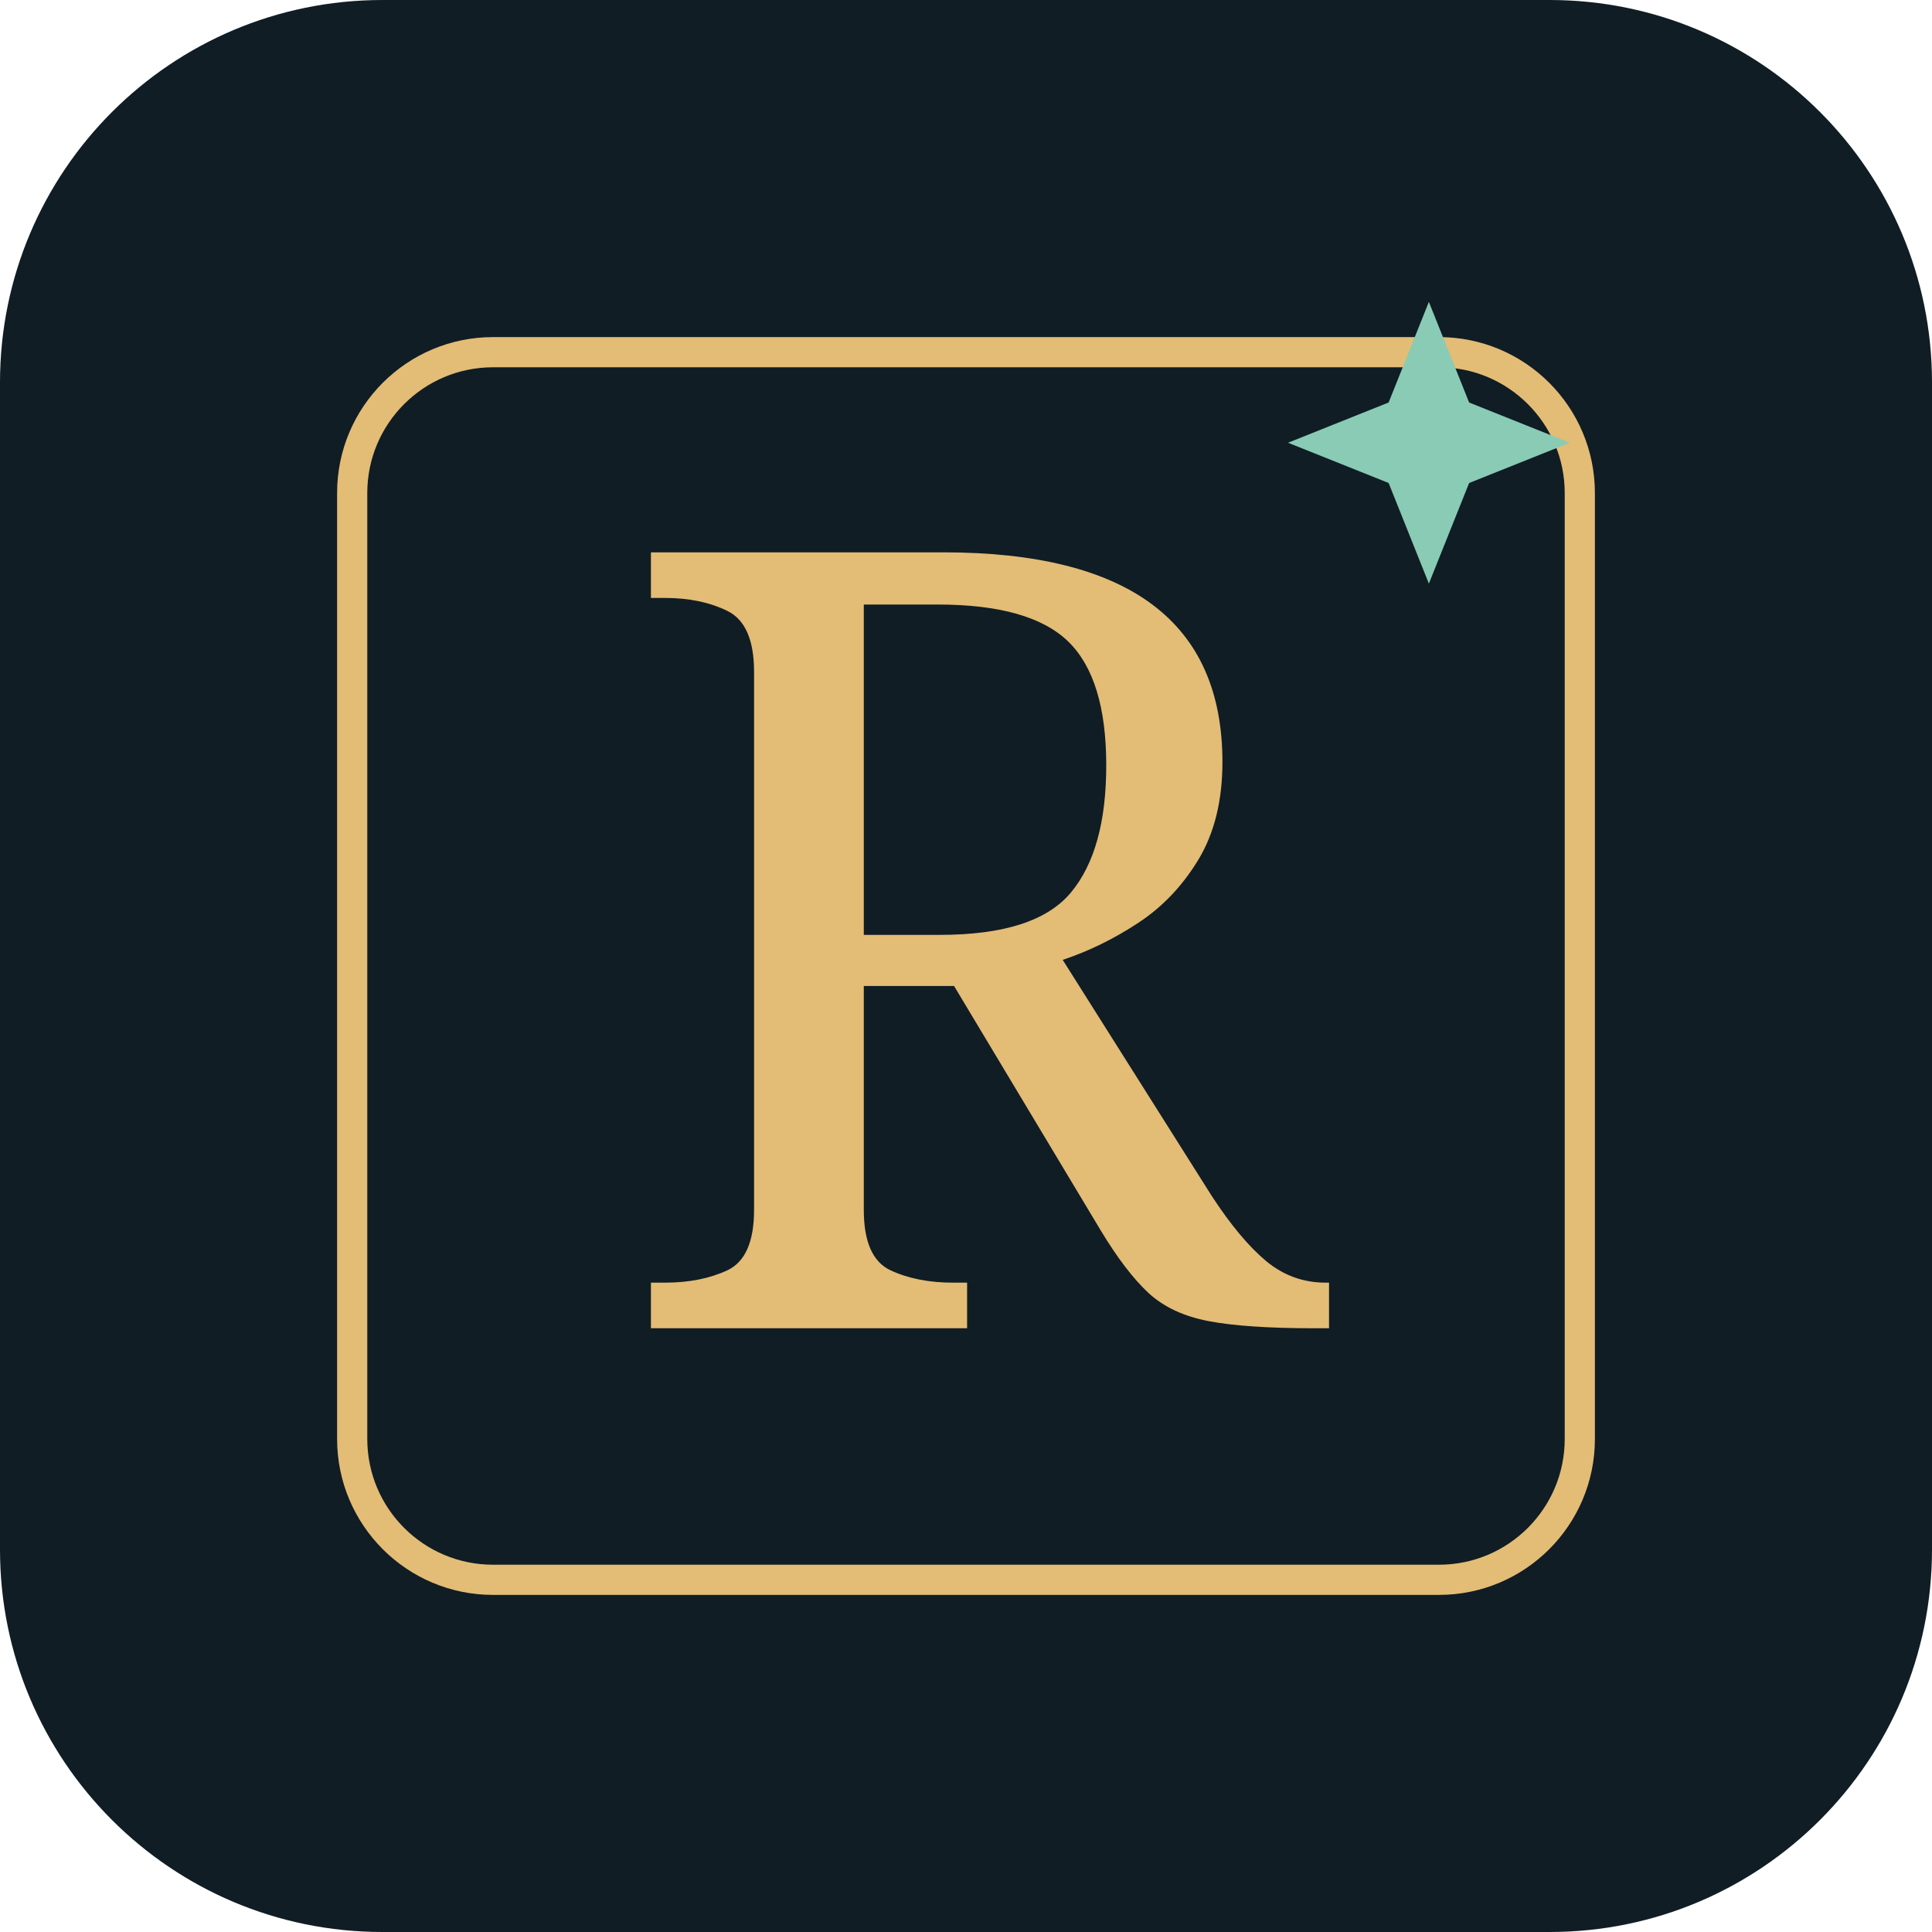
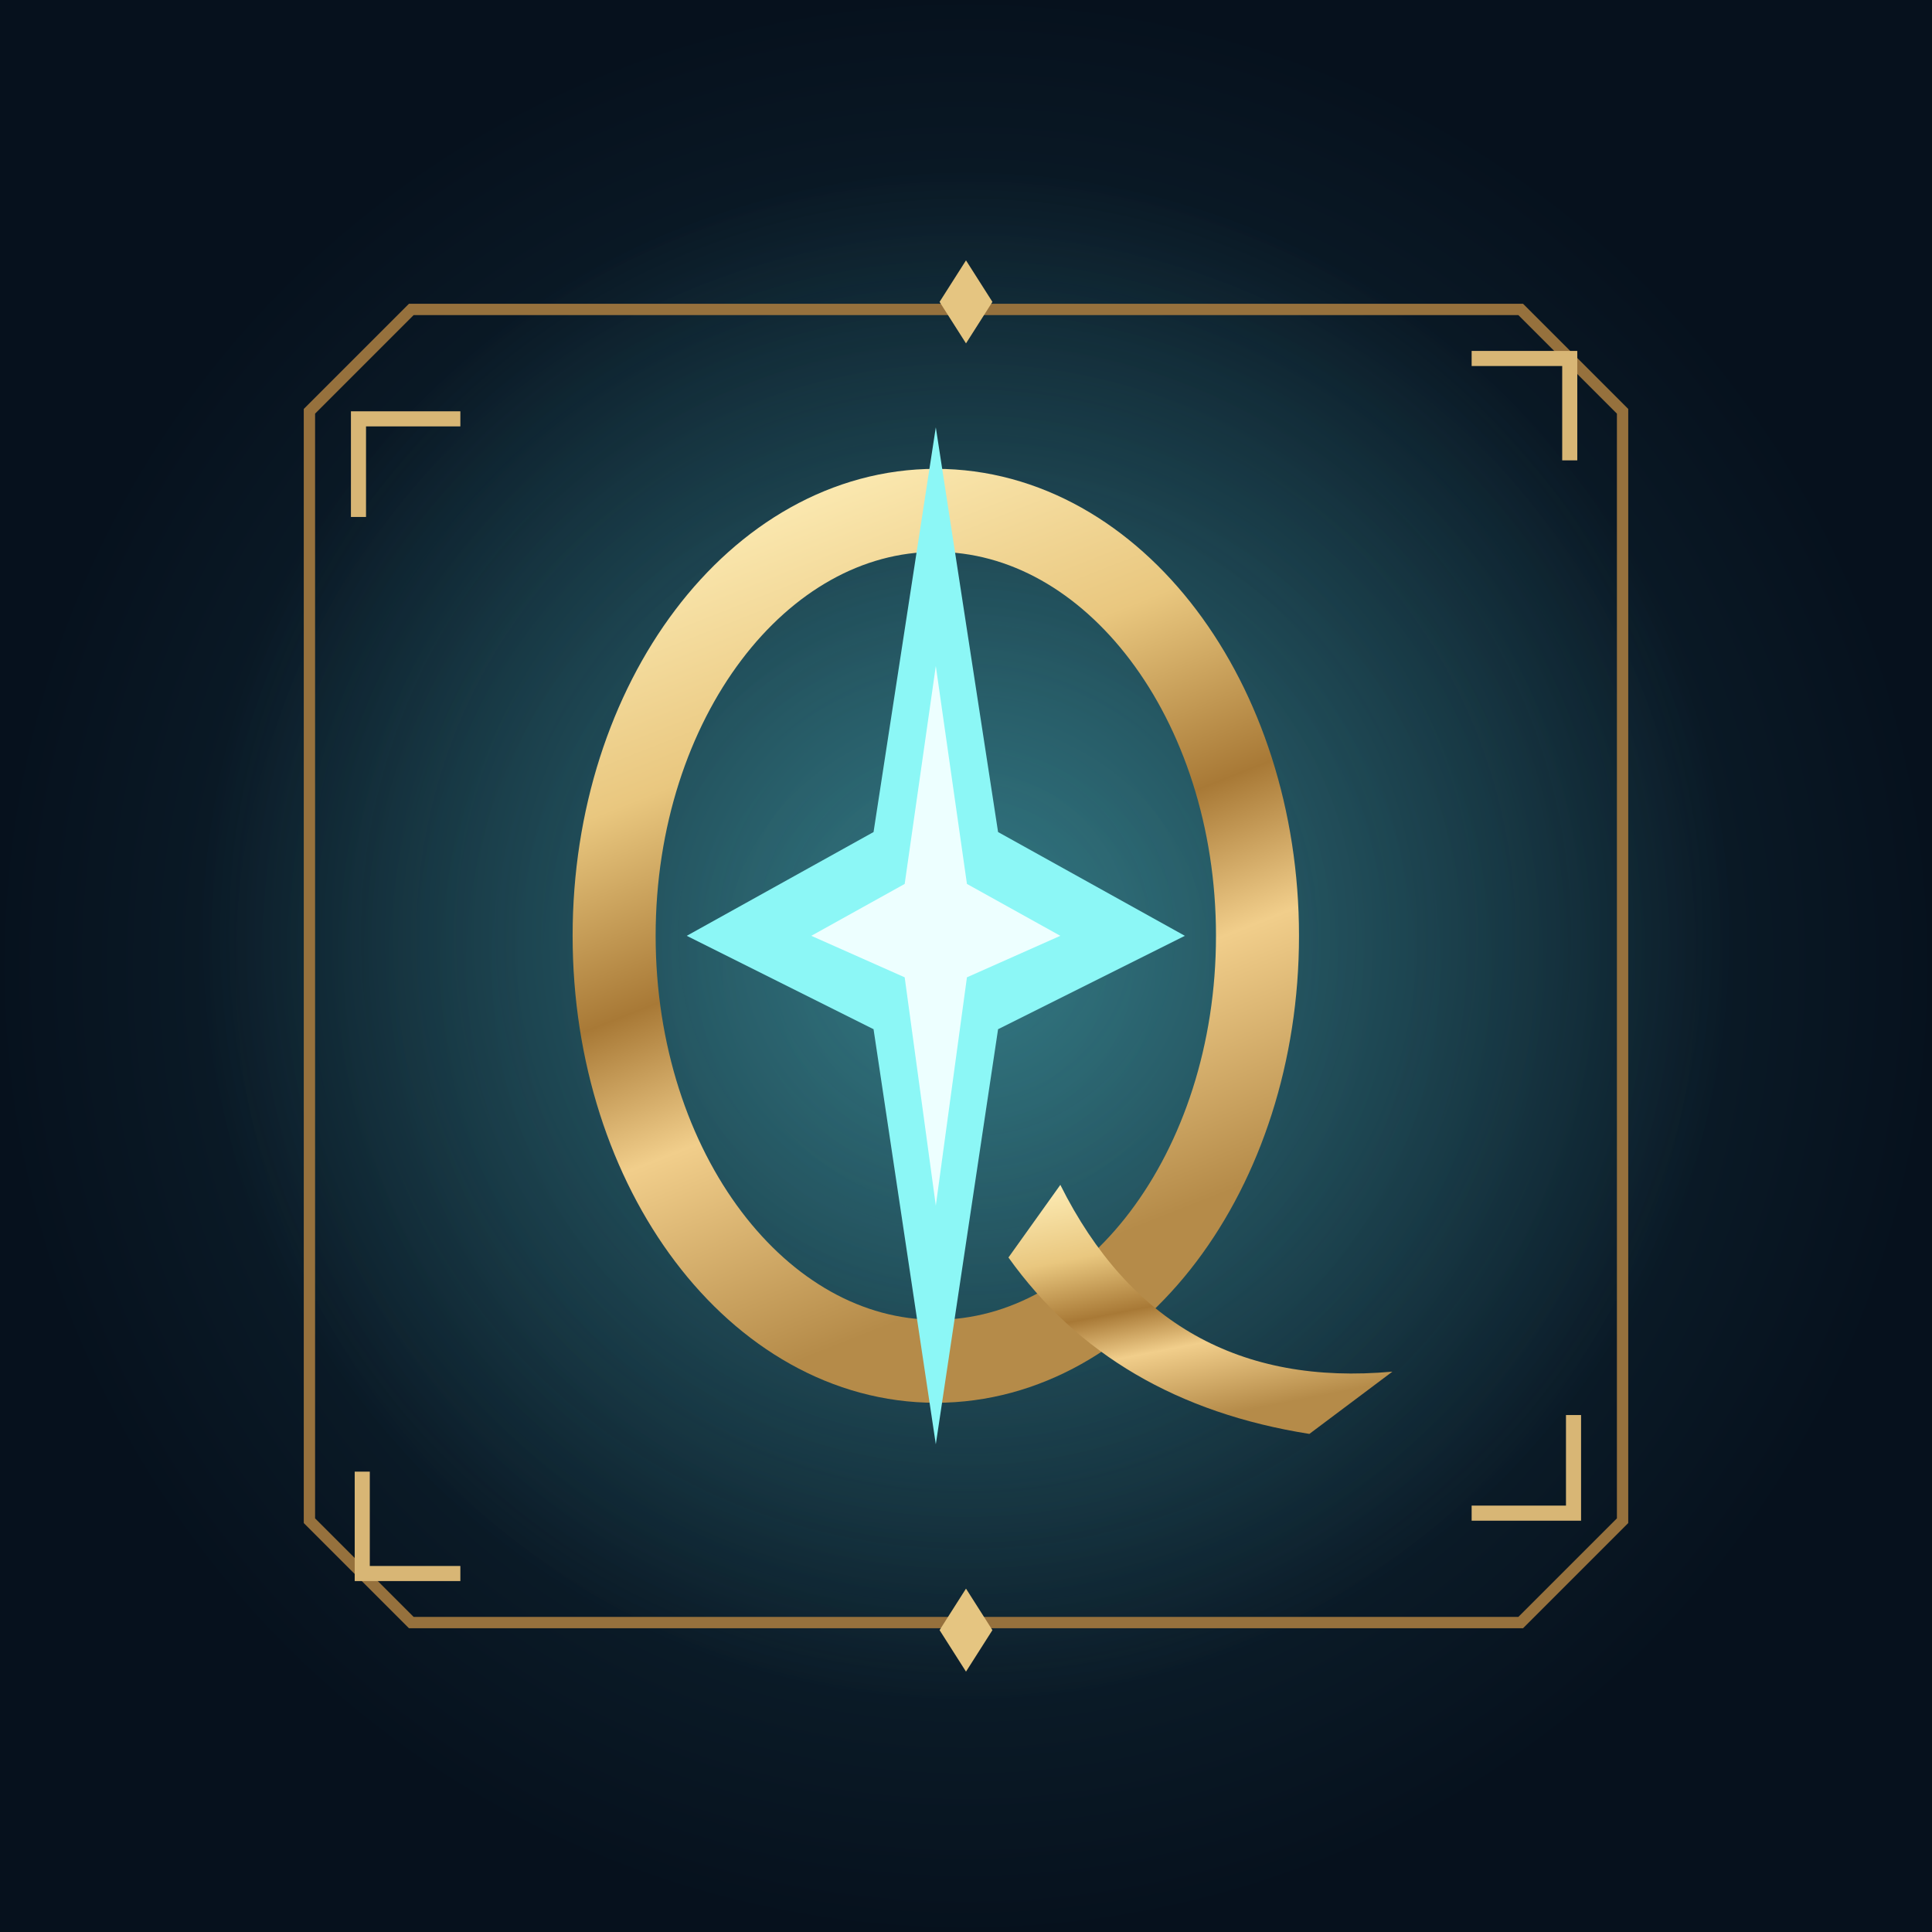
- <svg xmlns="http://www.w3.org/2000/svg" viewBox="0 0 192 192">
-   <rect width="192" height="192" rx="38" fill="#101d24" />
-   <rect x="35" y="35" width="122" height="122" rx="14" stroke="#e3bc76" stroke-width="3" fill="none" />
-   <text x="96" y="132" text-anchor="middle" fill="#e3bc76" font-family="Georgia,serif" font-size="108">R</text>
-   <path d="m142 30 4 10 10 4-10 4-4 10-4-10-10-4 10-4z" fill="#89cbb5" />
+ <svg xmlns="http://www.w3.org/2000/svg" viewBox="0 0 512 512">
+   <defs>
+     <linearGradient id="gold" x2="0.3" y2="1">
+       <stop stop-color="#fff0bb" />
+       <stop offset=".32" stop-color="#e9c77f" />
+       <stop offset=".55" stop-color="#a87936" />
+       <stop offset=".72" stop-color="#f1ce8b" />
+       <stop offset="1" stop-color="#b58b49" />
+     </linearGradient>
+     <radialGradient id="night">
+       <stop stop-color="#183745" />
+       <stop offset="1" stop-color="#06111d" />
+     </radialGradient>
+     <radialGradient id="aura">
+       <stop stop-color="#63e9ee" stop-opacity=".38" />
+       <stop offset="1" stop-color="#63e9ee" stop-opacity="0" />
+     </radialGradient>
+   </defs>
+   <path fill="url(#night)" d="M0 0H512V512H0Z" />
+   <circle cx="256" cy="248" r="203" fill="url(#aura)" />
+   <path d="M82 109 109 82H403L430 109V403L403 430H109L82 403Z" fill="none" stroke="#96713d" stroke-width="3" />
+   <path d="M95 137V111H122M390 95H416V122M417 375V401H390M122 417H96V390" fill="none" stroke="#d8b675" stroke-width="4" />
+   <g transform="translate(248 248) scale(2.75)">
+     <ellipse rx="31" ry="41" fill="none" stroke="url(#gold)" stroke-width="8" />
+     <path d="M12 24Q22 44 44 42L36 48Q17 45 7 31" fill="url(#gold)" />
+     <path d="M0 -49 6 -10 24 0 6 9 0 49 -6 9 -24 0 -6 -10Z" fill="#8cf7f6" />
+     <path d="M0 -26 3 -5 12 0 3 4 0 26 -3 4 -12 0 -3 -5Z" fill="#edffff" />
+   </g>
+   <path d="m256 69 7 11-7 11-7-11Zm0 352 7 11-7 11-7-11Z" fill="#e5c581" />
</svg>
